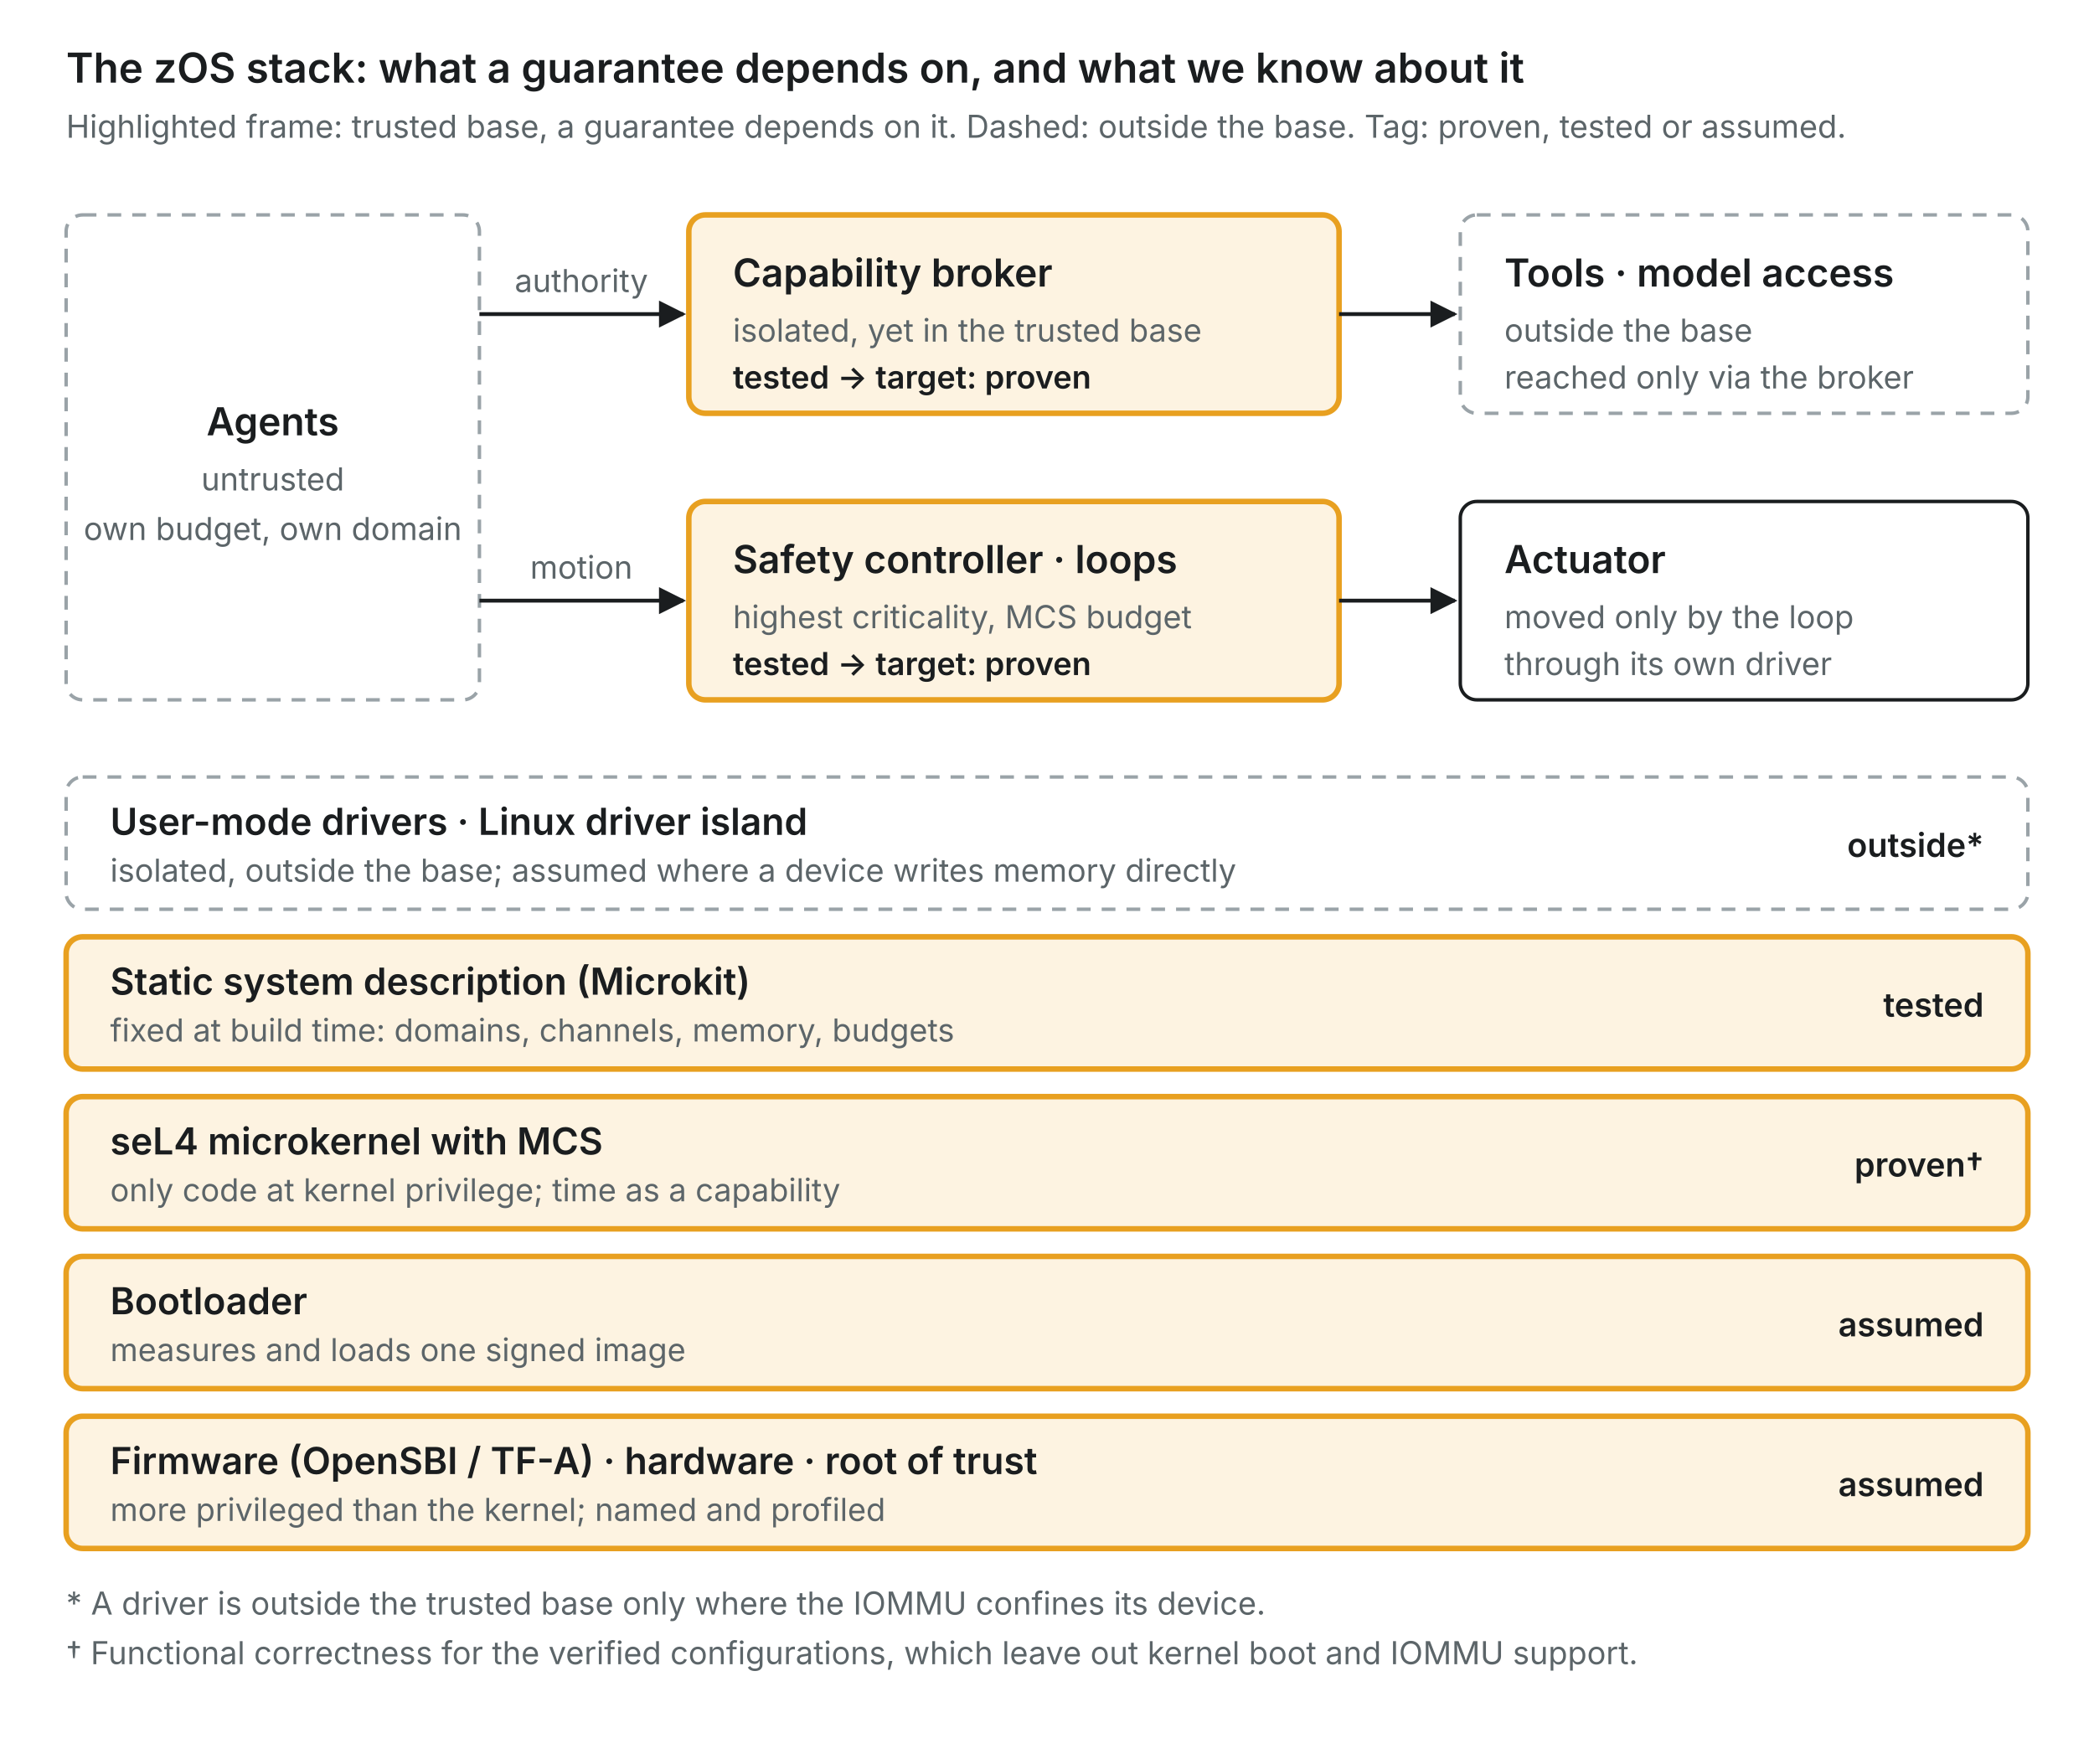
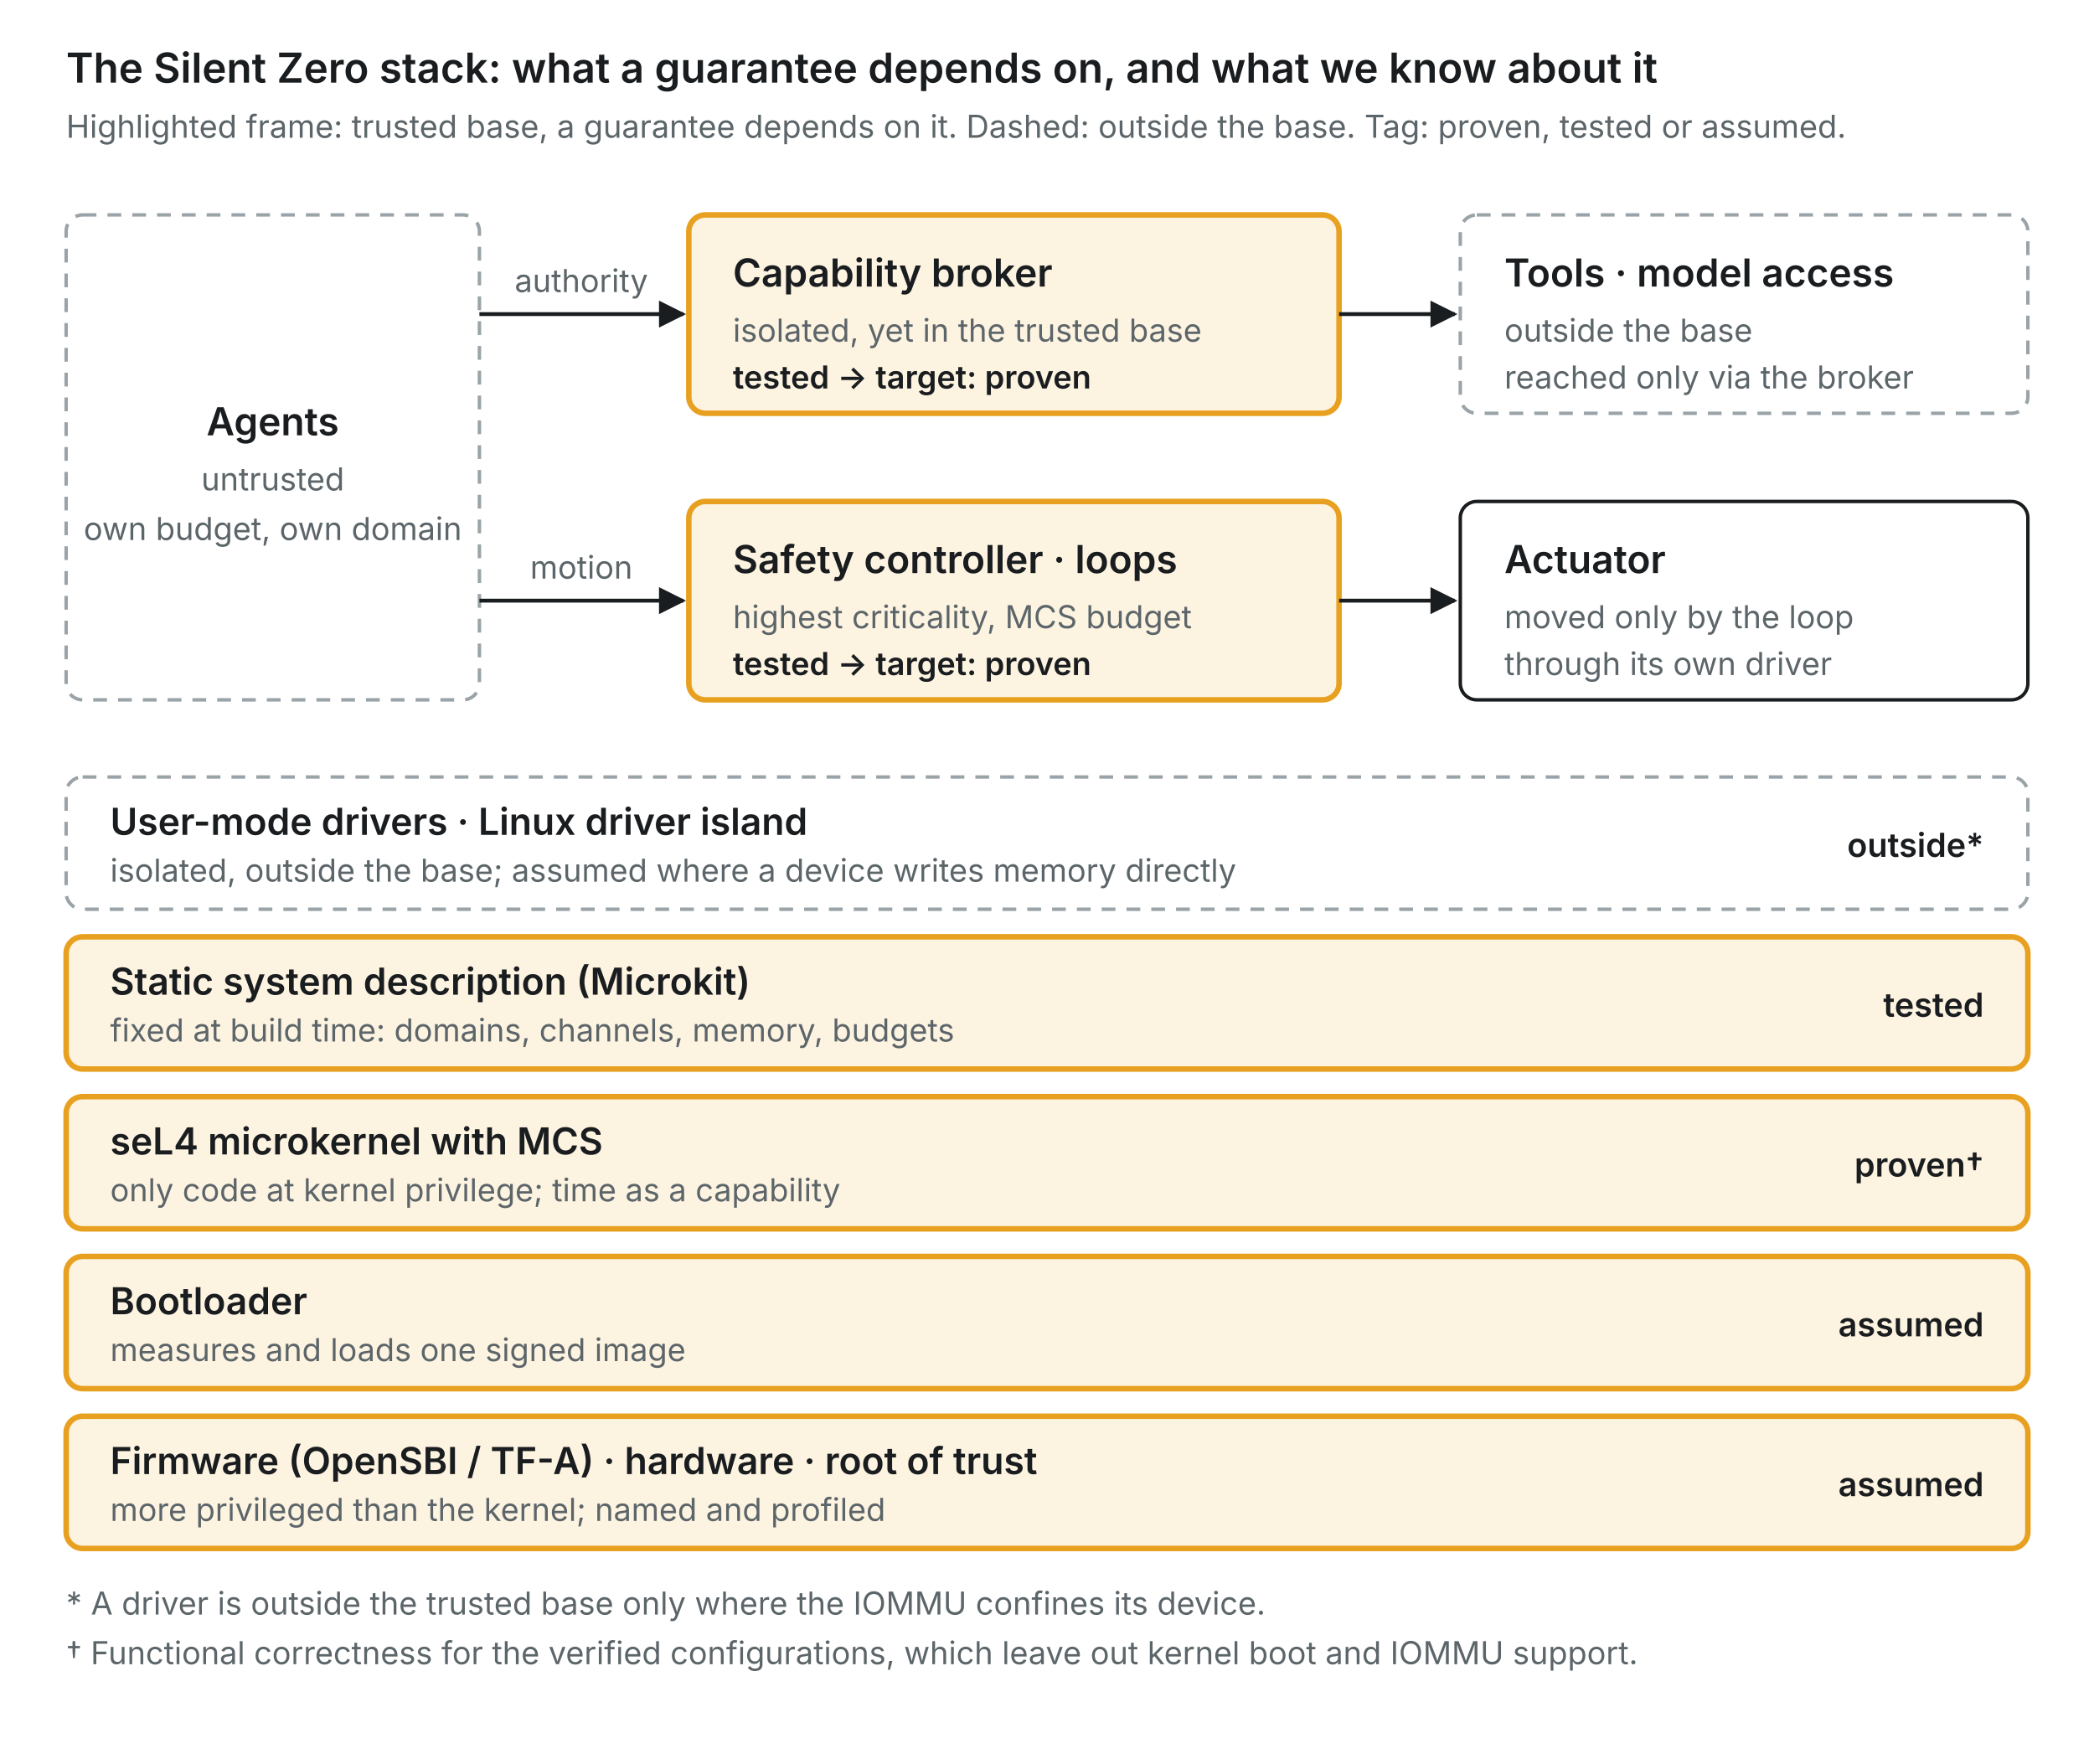
- <svg xmlns="http://www.w3.org/2000/svg" viewBox="0 0 760 640" font-family="Inter, 'Helvetica Neue', Arial, sans-serif" role="img" aria-label="zOS stack: agents and tool access outside the trusted base; broker, safety controller, static system, kernel, bootloader and firmware inside it; authority runs through the broker, motion through the safety controller.">
+ <svg xmlns="http://www.w3.org/2000/svg" viewBox="0 0 760 640" font-family="Inter, 'Helvetica Neue', Arial, sans-serif" role="img" aria-label="Silent Zero stack: agents and tool access outside the trusted base; broker, safety controller, static system, kernel, bootloader and firmware inside it; authority runs through the broker, motion through the safety controller.">
  <defs>
    <marker id="ah" viewBox="0 0 10 10" refX="9" refY="5" markerWidth="7" markerHeight="7" orient="auto-start-reverse">
      <path d="M0 0L10 5L0 10z" fill="#1a1d1f" />
    </marker>
  </defs>
-   <text x="24" y="30" font-size="15" fill="#1a1d1f" font-weight="600" data-claude-text-id="title">The zOS stack: what a guarantee depends on, and what we know about it</text>
+   <text x="24" y="30" font-size="15" fill="#1a1d1f" font-weight="600" data-claude-text-id="title">The Silent Zero stack: what a guarantee depends on, and what we know about it</text>
  <text x="24" y="50" font-size="11.5" fill="#5c6569" data-claude-text-id="subtitle">Highlighted frame: trusted base, a guarantee depends on it. Dashed: outside the base. Tag: proven, tested or assumed.</text>
  <rect x="24" y="78" width="150" height="176" rx="6" fill="none" stroke="#9aa3a8" stroke-width="1.25" stroke-dasharray="5 4" />
  <text x="99" y="158" font-size="14" fill="#1a1d1f" font-weight="600" text-anchor="middle" data-claude-text-id="agents">Agents</text>
  <text x="99" y="178" font-size="11.5" fill="#5c6569" text-anchor="middle" data-claude-text-id="agents-tag">untrusted</text>
  <text x="99" y="196" font-size="11.5" fill="#5c6569" text-anchor="middle" data-claude-text-id="agents-sub">own budget, own domain</text>
  <rect x="250" y="78" width="236" height="72" rx="6" fill="#fdf3e1" stroke="#e8a020" stroke-width="2" />
  <text x="266" y="104" font-size="14" fill="#1a1d1f" font-weight="600" data-claude-text-id="broker">Capability broker</text>
  <text x="266" y="124" font-size="11.5" fill="#5c6569" data-claude-text-id="broker-sub">isolated, yet in the trusted base</text>
  <text x="266" y="141" font-size="11.5" fill="#1a1d1f" font-weight="600" data-claude-text-id="broker-tag">tested → target: proven</text>
  <rect x="530" y="78" width="206" height="72" rx="6" fill="none" stroke="#9aa3a8" stroke-width="1.25" stroke-dasharray="5 4" />
  <text x="546" y="104" font-size="14" fill="#1a1d1f" font-weight="600" data-claude-text-id="tools">Tools · model access</text>
  <text x="546" y="124" font-size="11.5" fill="#5c6569" data-claude-text-id="tools-sub">outside the base</text>
  <text x="546" y="141" font-size="11.5" fill="#5c6569" data-claude-text-id="tools-tag">reached only via the broker</text>
  <rect x="250" y="182" width="236" height="72" rx="6" fill="#fdf3e1" stroke="#e8a020" stroke-width="2" />
  <text x="266" y="208" font-size="14" fill="#1a1d1f" font-weight="600" data-claude-text-id="safety">Safety controller · loops</text>
  <text x="266" y="228" font-size="11.5" fill="#5c6569" data-claude-text-id="safety-sub">highest criticality, MCS budget</text>
  <text x="266" y="245" font-size="11.5" fill="#1a1d1f" font-weight="600" data-claude-text-id="safety-tag">tested → target: proven</text>
  <rect x="530" y="182" width="206" height="72" rx="6" fill="none" stroke="#1a1d1f" stroke-width="1.25" />
  <text x="546" y="208" font-size="14" fill="#1a1d1f" font-weight="600" data-claude-text-id="actuator">Actuator</text>
  <text x="546" y="228" font-size="11.5" fill="#5c6569" data-claude-text-id="actuator-sub">moved only by the loop</text>
  <text x="546" y="245" font-size="11.5" fill="#5c6569" data-claude-text-id="actuator-tag">through its own driver</text>
  <path d="M174 114L248 114" stroke="#1a1d1f" stroke-width="1.4" fill="none" marker-end="url(#ah)" />
  <text x="211" y="106" font-size="11.5" fill="#5c6569" text-anchor="middle" data-claude-text-id="path-a">authority</text>
  <path d="M486 114L528 114" stroke="#1a1d1f" stroke-width="1.4" fill="none" marker-end="url(#ah)" />
  <path d="M174 218L248 218" stroke="#1a1d1f" stroke-width="1.4" fill="none" marker-end="url(#ah)" />
  <text x="211" y="210" font-size="11.5" fill="#5c6569" text-anchor="middle" data-claude-text-id="path-m">motion</text>
  <path d="M486 218L528 218" stroke="#1a1d1f" stroke-width="1.4" fill="none" marker-end="url(#ah)" />
  <rect x="24" y="282" width="712" height="48" rx="6" fill="none" stroke="#9aa3a8" stroke-width="1.25" stroke-dasharray="5 4" />
  <text x="40" y="303" font-size="13.5" fill="#1a1d1f" font-weight="600" data-claude-text-id="l0-name">User-mode drivers · Linux driver island</text>
  <text x="40" y="320" font-size="11.5" fill="#5c6569" data-claude-text-id="l0-sub">isolated, outside the base; assumed where a device writes memory directly</text>
  <text x="720" y="311" font-size="12" fill="#1a1d1f" font-weight="600" text-anchor="end" data-claude-text-id="l0-tag">outside*</text>
  <rect x="24" y="340" width="712" height="48" rx="6" fill="#fdf3e1" stroke="#e8a020" stroke-width="2" />
  <text x="40" y="361" font-size="13.5" fill="#1a1d1f" font-weight="600" data-claude-text-id="l1-name">Static system description (Microkit)</text>
  <text x="40" y="378" font-size="11.5" fill="#5c6569" data-claude-text-id="l1-sub">fixed at build time: domains, channels, memory, budgets</text>
  <text x="720" y="369" font-size="12" fill="#1a1d1f" font-weight="600" text-anchor="end" data-claude-text-id="l1-tag">tested</text>
  <rect x="24" y="398" width="712" height="48" rx="6" fill="#fdf3e1" stroke="#e8a020" stroke-width="2" />
  <text x="40" y="419" font-size="13.5" fill="#1a1d1f" font-weight="600" data-claude-text-id="l2-name">seL4 microkernel with MCS</text>
  <text x="40" y="436" font-size="11.5" fill="#5c6569" data-claude-text-id="l2-sub">only code at kernel privilege; time as a capability</text>
  <text x="720" y="427" font-size="12" fill="#1a1d1f" font-weight="600" text-anchor="end" data-claude-text-id="l2-tag">proven†</text>
  <rect x="24" y="456" width="712" height="48" rx="6" fill="#fdf3e1" stroke="#e8a020" stroke-width="2" />
  <text x="40" y="477" font-size="13.5" fill="#1a1d1f" font-weight="600" data-claude-text-id="l3-name">Bootloader</text>
  <text x="40" y="494" font-size="11.5" fill="#5c6569" data-claude-text-id="l3-sub">measures and loads one signed image</text>
  <text x="720" y="485" font-size="12" fill="#1a1d1f" font-weight="600" text-anchor="end" data-claude-text-id="l3-tag">assumed</text>
  <rect x="24" y="514" width="712" height="48" rx="6" fill="#fdf3e1" stroke="#e8a020" stroke-width="2" />
  <text x="40" y="535" font-size="13.5" fill="#1a1d1f" font-weight="600" data-claude-text-id="l4-name">Firmware (OpenSBI / TF-A) · hardware · root of trust</text>
  <text x="40" y="552" font-size="11.5" fill="#5c6569" data-claude-text-id="l4-sub">more privileged than the kernel; named and profiled</text>
  <text x="720" y="543" font-size="12" fill="#1a1d1f" font-weight="600" text-anchor="end" data-claude-text-id="l4-tag">assumed</text>
  <text x="24" y="586" font-size="11.5" fill="#5c6569" data-claude-text-id="fn1">* A driver is outside the trusted base only where the IOMMU confines its device.</text>
  <text x="24" y="604" font-size="11.5" fill="#5c6569" data-claude-text-id="fn2">† Functional correctness for the verified configurations, which leave out kernel boot and IOMMU support.</text>
</svg>
